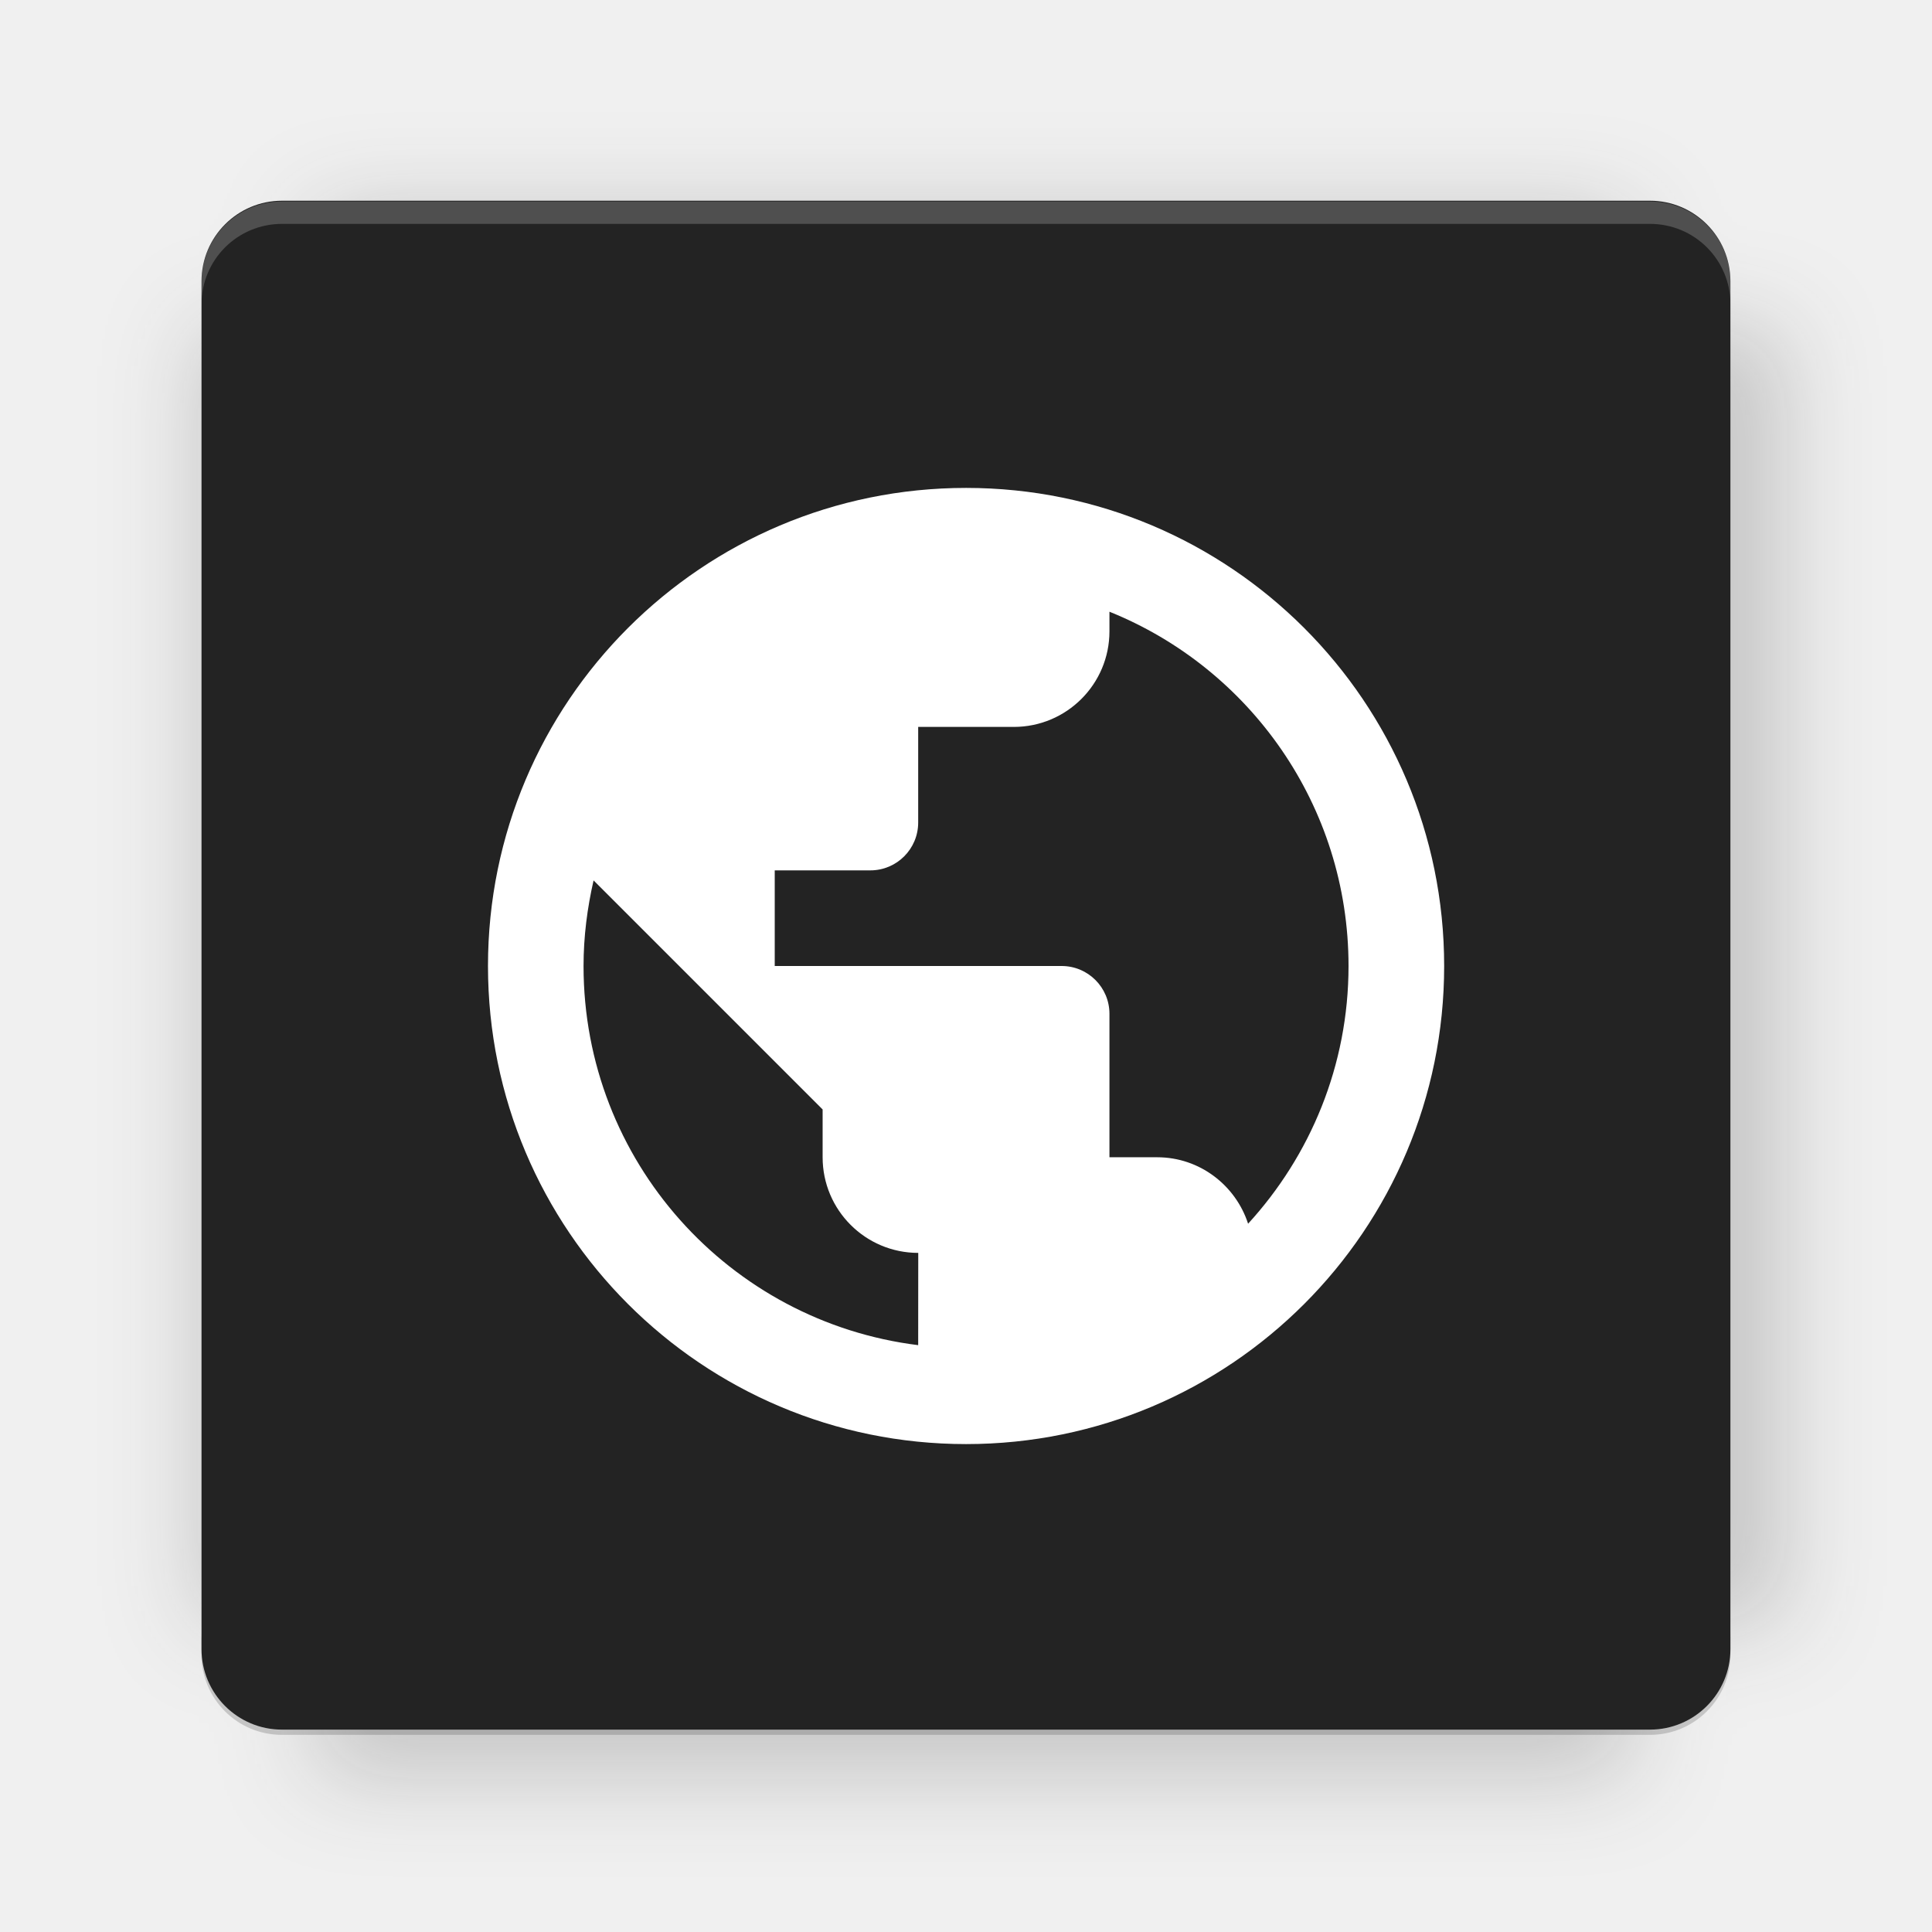
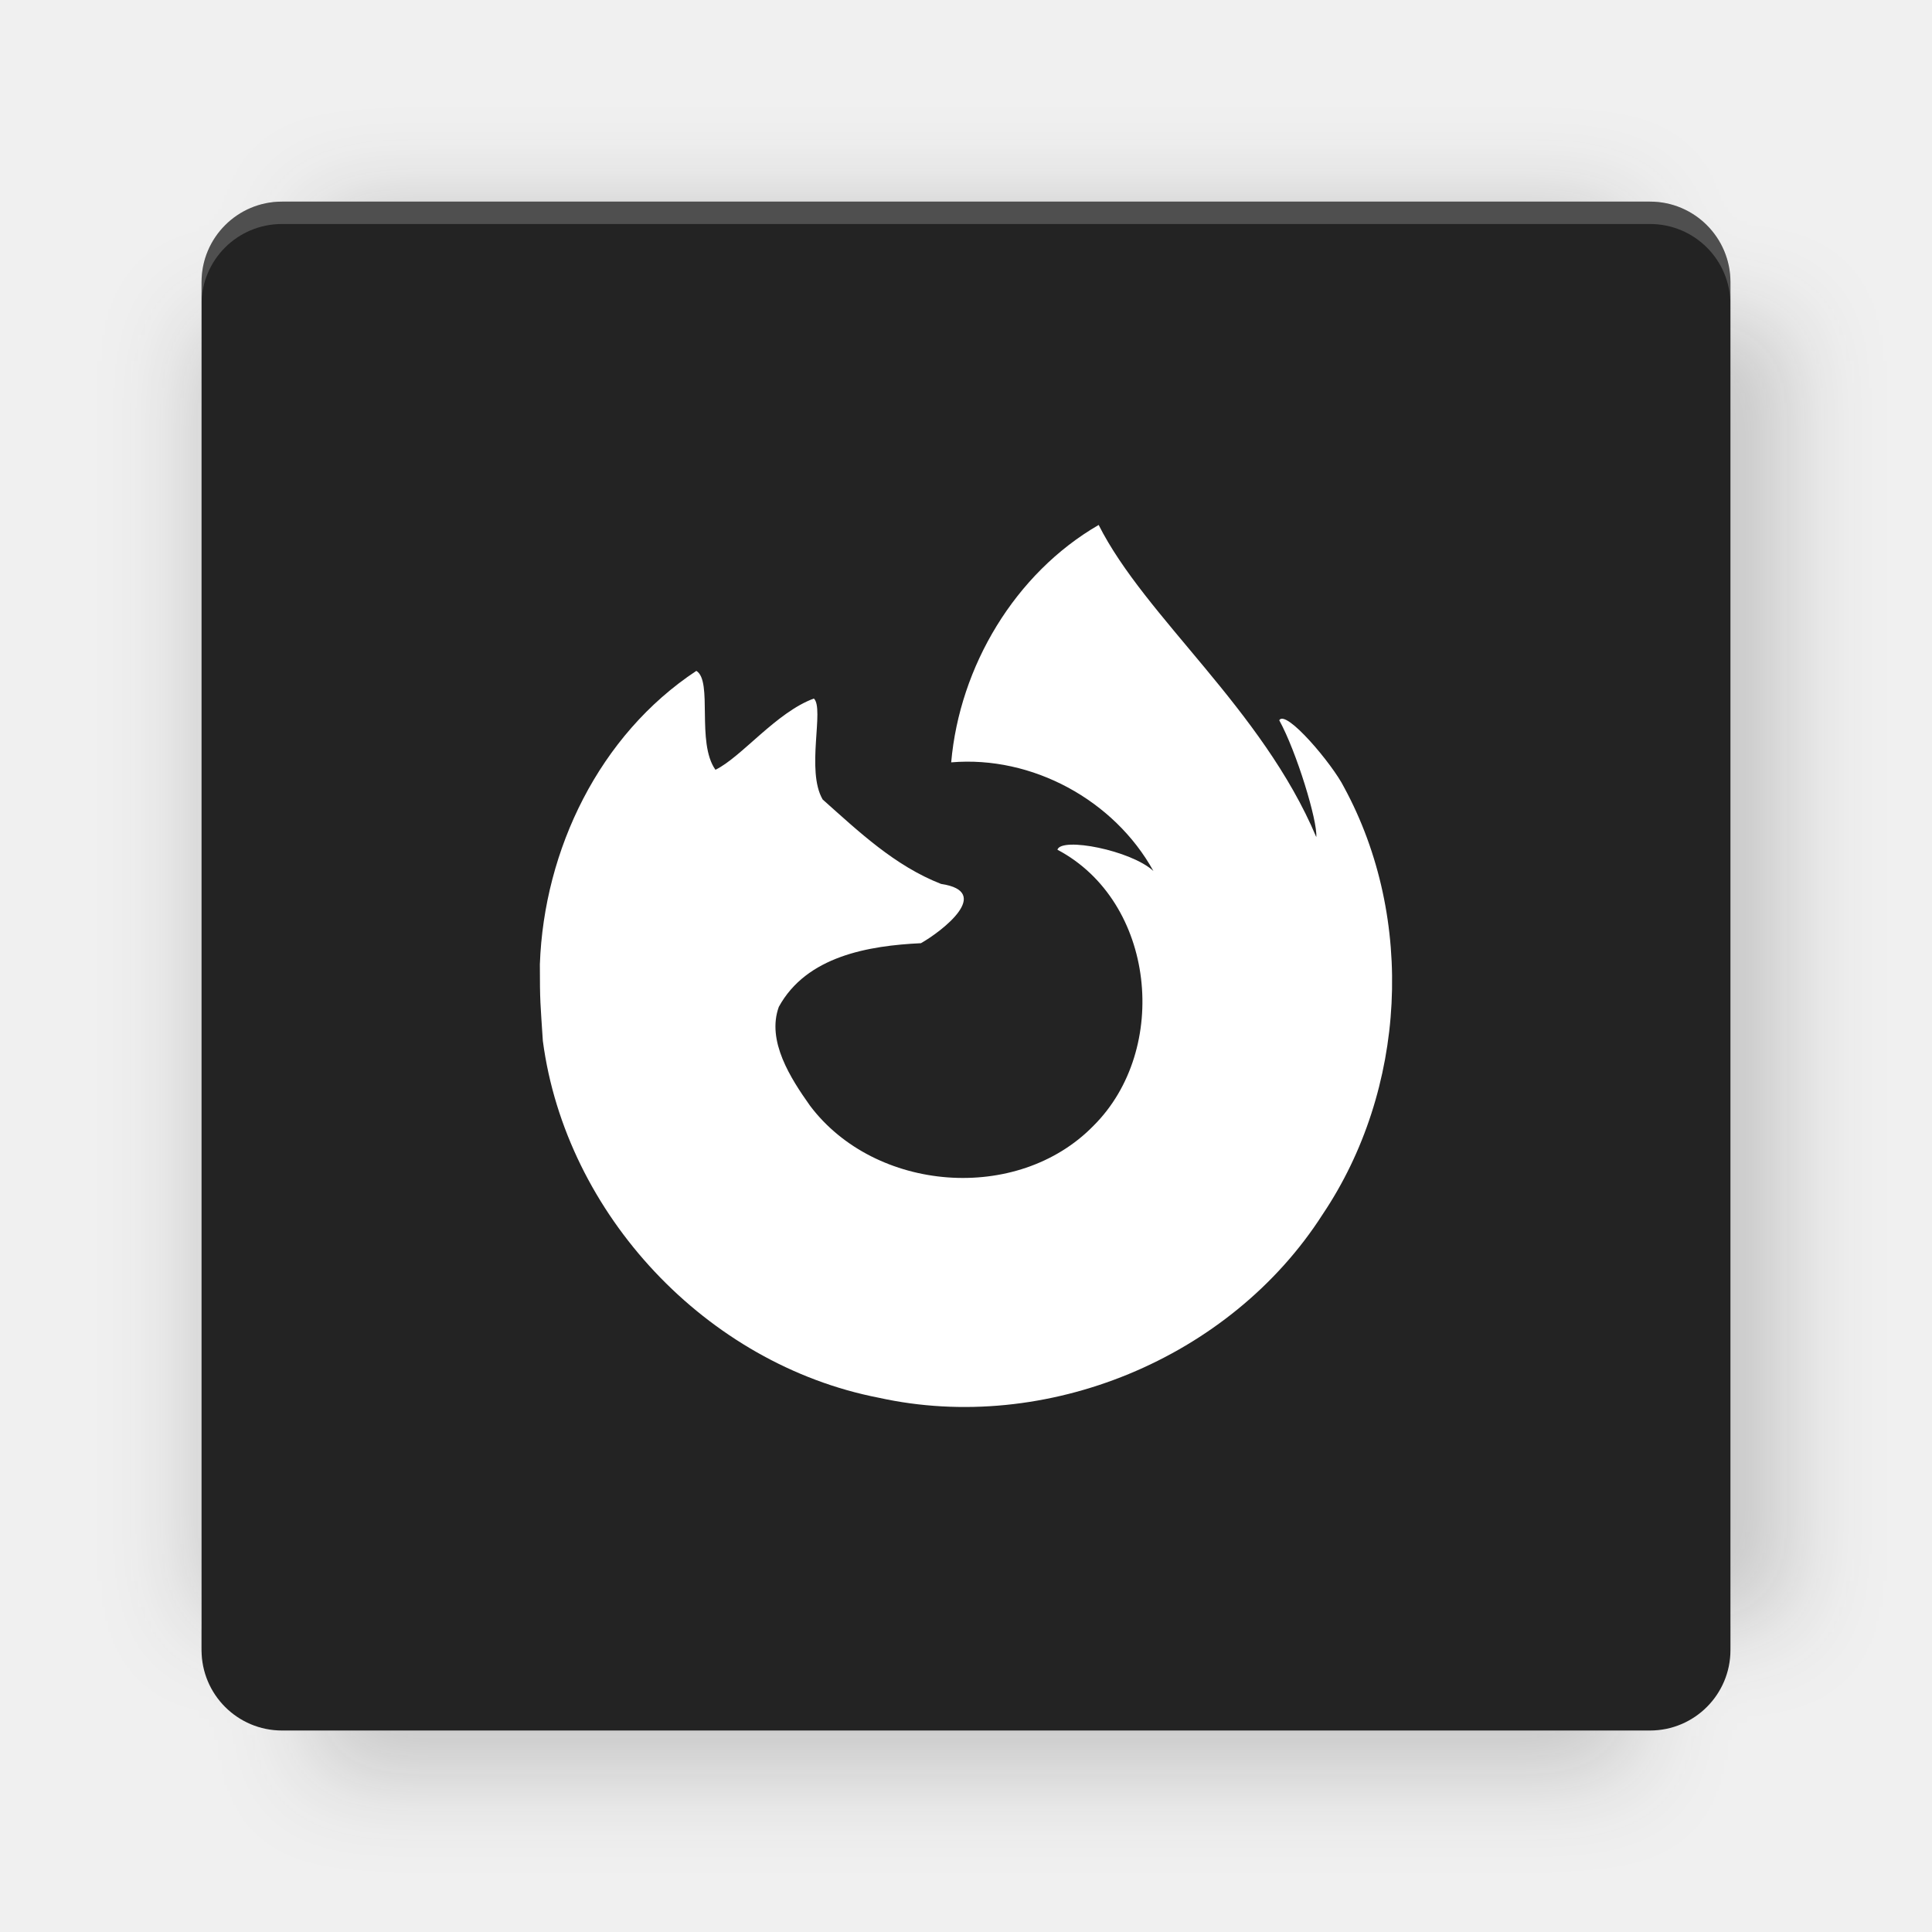
- <svg xmlns="http://www.w3.org/2000/svg" version="1.1" viewBox="0 0 26.95 26.95">
+ <svg xmlns="http://www.w3.org/2000/svg" version="1.1" viewBox="0 0 28.747 28.747">
  <defs>
    <filter id="filter6206-7" color-interpolation-filters="sRGB">
      <feGaussianBlur stdDeviation="0.658" />
    </filter>
  </defs>
-   <g transform="translate(0 -1025.4)">
-     <path transform="matrix(1.0107 0 0 .99762 -.087875 2.579)" d="m4.418 1028.2v1.605h-1.605v18.192h1.605v2.14h18.192v-2.14h2.14v-18.192h-2.14v-1.605h-18.192z" fill="#232323" filter="url(#filter6206-7)" opacity=".2" />
-     <rect x="2.811" y="1028.2" width="21.327" height="21.327" rx="1.123" ry="1.123" fill="#232323" />
-     <g transform="translate(-20.925 990.46)">
-       <path d="m0 0h48v48h-48z" fill="none" />
-       <g transform="matrix(.33601 0 0 .33601 1.434 68.477)">
-         <path d="m0 0h48v48h-48z" fill="none" />
+   <g transform="translate(0 -1093.8)">
+     <path transform="matrix(1.0781 0 0 1.0641 -.093733 2.7509)" d="m4.418 1028.2v1.605h-1.605v18.192h1.605v2.14h18.192v-2.14h2.14v-18.192h-2.14v-1.605z" fill="#232323" filter="url(#filter6206-7)" opacity=".2" />
+     <rect x="2.999" y="1096.8" width="22.749" height="22.749" rx="1.197" ry="1.197" fill="#232323" />
+     <g transform="translate(-22.32 1056.5)">
+       <path d="m0 0h51.2v51.2h-51.2z" fill="none" stroke-width="1.067" />
+       <g transform="matrix(.33601 0 0 .33601 1.5296 73.043)">
+         <path d="m0 0h51.2v51.2h-51.2z" fill="none" stroke-width="1.067" />
      </g>
-       <g transform="matrix(.37187 0 0 .37187 36.377 59.287)">
-         <path d="m0 0h48v48h-48z" fill="none" />
-         <g transform="matrix(2.6891 0 0 2.6891 -77.724 -45.422)">
-           <path d="m0 0h48v48h-48z" fill="none" />
+       <g transform="matrix(.37187 0 0 .37187 38.802 63.239)">
+         <path d="m0 0h51.2v51.2h-51.2z" fill="none" stroke-width="1.067" />
+         <g transform="matrix(2.6891 0 0 2.6891 -82.906 -48.45)">
+           <path d="m0 0h51.2v51.2h-51.2z" fill="none" stroke-width="1.067" />
        </g>
      </g>
    </g>
-     <path transform="translate(0 1025.4)" d="m3.934 2.811c-0.622 0-1.123 0.501-1.123 1.123v0.312c0-0.622 0.501-1.123 1.123-1.123h19.082c0.622 0 1.123 0.501 1.123 1.123v-0.312c0-0.622-0.501-1.123-1.123-1.123h-19.082z" fill="#fff" opacity=".2" />
-     <rect x="120" y="512.36" width="40" height="40" fill="none" />
-     <rect x="120" y="592.36" width="40" height="40" fill="none" />
-     <rect x="120" y="632.36" width="40" height="40" fill="none" />
-     <rect x="120" y="552.36" width="40" height="40" fill="none" />
-     <rect x="120" y="672.36" width="40" height="40" fill="none" />
-     <rect x="200" y="512.36" width="40" height="40" fill="none" />
-     <rect x="200" y="592.36" width="40" height="40" fill="none" />
-     <rect x="200" y="632.36" width="40" height="40" fill="none" />
-     <rect x="200" y="552.36" width="40" height="40" fill="none" />
-     <rect x="200" y="672.36" width="40" height="40" fill="none" />
-     <rect x="280" y="512.36" width="40" height="40" fill="none" />
-     <rect x="280" y="592.36" width="40" height="40" fill="none" />
-     <rect x="280" y="632.36" width="40" height="40" fill="none" />
-     <rect x="280" y="552.36" width="40" height="40" fill="none" />
-     <rect x="280" y="672.36" width="40" height="40" fill="none" />
-     <rect x="160" y="512.36" width="40" height="40" fill="none" />
-     <rect x="160" y="592.36" width="40" height="40" fill="none" />
-     <rect x="160" y="632.36" width="40" height="40" fill="none" />
-     <rect x="160" y="552.36" width="40" height="40" fill="none" />
-     <rect x="160" y="672.36" width="40" height="40" fill="none" />
-     <rect x="240" y="512.36" width="40" height="40" fill="none" />
-     <rect x="240" y="592.36" width="40" height="40" fill="none" />
-     <rect x="240" y="632.36" width="40" height="40" fill="none" />
-     <rect x="240" y="552.36" width="40" height="40" fill="none" />
-     <rect x="240" y="672.36" width="40" height="40" fill="none" />
-     <rect x="120" y="712.36" width="40" height="40" fill="none" />
-     <rect x="200" y="712.36" width="40" height="40" fill="none" />
-     <rect x="280" y="712.36" width="40" height="40" fill="none" />
-     <rect x="160" y="712.36" width="40" height="40" fill="none" />
-     <rect x="240" y="712.36" width="40" height="40" fill="none" />
-     <rect x="320" y="552.36" width="40" height="40" fill="none" />
-     <rect x="320" y="592.36" width="40" height="40" fill="none" />
-     <rect x="320" y="672.36" width="40" height="40" fill="none" />
-     <rect x="320" y="512.36" width="40" height="40" fill="none" />
-     <rect x="320" y="632.36" width="40" height="40" fill="none" />
-     <rect x="320" y="712.36" width="40" height="40" fill="none" />
-     <rect x="150" y="542.36" width="180" height="180" fill="none" />
-     <g transform="matrix(.37344 0 0 .37344 4.4375 1028.8)">
-       <path d="m0 0h48v48h-48z" fill="none" />
+     <path d="m4.196 1096.8c-0.663 0-1.198 0.535-1.198 1.198v0.333c0-0.663 0.535-1.198 1.198-1.198h20.354c0.663 0 1.198 0.534 1.198 1.198v-0.333c0-0.663-0.535-1.198-1.198-1.198z" fill="#fff" opacity=".2" />
+     <rect x="128" y="546.52" width="42.667" height="42.667" fill="none" stroke-width="1.067" />
+     <rect x="128" y="631.85" width="42.667" height="42.667" fill="none" stroke-width="1.067" />
+     <rect x="128" y="674.52" width="42.667" height="42.667" fill="none" stroke-width="1.067" />
+     <rect x="128" y="589.19" width="42.667" height="42.667" fill="none" stroke-width="1.067" />
+     <rect x="128" y="717.19" width="42.667" height="42.667" fill="none" stroke-width="1.067" />
+     <rect x="213.33" y="546.52" width="42.667" height="42.667" fill="none" stroke-width="1.067" />
+     <rect x="213.33" y="631.85" width="42.667" height="42.667" fill="none" stroke-width="1.067" />
+     <rect x="213.33" y="674.52" width="42.667" height="42.667" fill="none" stroke-width="1.067" />
+     <rect x="213.33" y="589.19" width="42.667" height="42.667" fill="none" stroke-width="1.067" />
+     <rect x="213.33" y="717.19" width="42.667" height="42.667" fill="none" stroke-width="1.067" />
+     <rect x="298.67" y="546.52" width="42.667" height="42.667" fill="none" stroke-width="1.067" />
+     <rect x="298.67" y="631.85" width="42.667" height="42.667" fill="none" stroke-width="1.067" />
+     <rect x="298.67" y="674.52" width="42.667" height="42.667" fill="none" stroke-width="1.067" />
+     <rect x="298.67" y="589.19" width="42.667" height="42.667" fill="none" stroke-width="1.067" />
+     <rect x="298.67" y="717.19" width="42.667" height="42.667" fill="none" stroke-width="1.067" />
+     <rect x="170.67" y="546.52" width="42.667" height="42.667" fill="none" stroke-width="1.067" />
+     <rect x="170.67" y="631.85" width="42.667" height="42.667" fill="none" stroke-width="1.067" />
+     <rect x="170.67" y="674.52" width="42.667" height="42.667" fill="none" stroke-width="1.067" />
+     <rect x="170.67" y="589.19" width="42.667" height="42.667" fill="none" stroke-width="1.067" />
+     <rect x="170.67" y="717.19" width="42.667" height="42.667" fill="none" stroke-width="1.067" />
+     <rect x="256" y="546.52" width="42.667" height="42.667" fill="none" stroke-width="1.067" />
+     <rect x="256" y="631.85" width="42.667" height="42.667" fill="none" stroke-width="1.067" />
+     <rect x="256" y="674.52" width="42.667" height="42.667" fill="none" stroke-width="1.067" />
+     <rect x="256" y="589.19" width="42.667" height="42.667" fill="none" stroke-width="1.067" />
+     <rect x="256" y="717.19" width="42.667" height="42.667" fill="none" stroke-width="1.067" />
+     <rect x="128" y="759.85" width="42.667" height="42.667" fill="none" stroke-width="1.067" />
+     <rect x="213.33" y="759.85" width="42.667" height="42.667" fill="none" stroke-width="1.067" />
+     <rect x="298.67" y="759.85" width="42.667" height="42.667" fill="none" stroke-width="1.067" />
+     <rect x="170.67" y="759.85" width="42.667" height="42.667" fill="none" stroke-width="1.067" />
+     <rect x="256" y="759.85" width="42.667" height="42.667" fill="none" stroke-width="1.067" />
+     <rect x="341.33" y="589.19" width="42.667" height="42.667" fill="none" stroke-width="1.067" />
+     <rect x="341.33" y="631.85" width="42.667" height="42.667" fill="none" stroke-width="1.067" />
+     <rect x="341.33" y="717.19" width="42.667" height="42.667" fill="none" stroke-width="1.067" />
+     <rect x="341.33" y="546.52" width="42.667" height="42.667" fill="none" stroke-width="1.067" />
+     <rect x="341.33" y="674.52" width="42.667" height="42.667" fill="none" stroke-width="1.067" />
+     <rect x="341.33" y="759.85" width="42.667" height="42.667" fill="none" stroke-width="1.067" />
+     <rect x="160" y="578.52" width="192" height="192" fill="none" stroke-width="1.067" />
+     <g transform="matrix(.37344 0 0 .37344 4.7333 1097.4)">
+       <path d="m0 0h51.2v51.2h-51.2z" fill="none" stroke-width="1.067" />
    </g>
-     <g transform="matrix(.36471 0 0 .36471 4.8146 1028.8)">
-       <path d="m0 0h48v48h-48z" fill="none" />
+     <g transform="matrix(.36471 0 0 .36471 5.1356 1097.4)">
+       <path d="m0 0h51.2v51.2h-51.2z" fill="none" stroke-width="1.067" />
    </g>
-     <g transform="matrix(.41585 0 0 .41585 79.055 989.88)">
-       <g transform="matrix(.062269 0 0 .062269 -26.473 173.71)">
-         <g transform="matrix(38.618 0 0 38.618 13804 -12696)">
-           <g transform="matrix(.71436 0 0 .71436 -375.49 176.57)">
-             <path transform="matrix(1.3999 0 0 1.3999 525.63 -247.17)" d="m490.56 95.75c-121.72 0.185-342.34 0.091-468.16 0.094-1.555 6.974-2.406 14.232-2.406 21.688v76.344c139.06 0.494 331.32 0.255 472.97 0.25v-76.594c0-7.487-0.839-14.78-2.406-21.781zm-307.19 197.94c-52.495-3e-3 -106.38 0.12-163.38 0.375v92.844c191.76-0.263 282.43-0.093 472.97-0.219v-92.25c-109.29-0.355-208.43-0.744-309.59-0.75z" opacity="0" />
+     <g transform="matrix(.41585 0 0 .41585 84.325 1055.9)">
+       <g transform="matrix(.062269 0 0 .062269 -28.238 185.29)">
+         <g transform="matrix(38.618 0 0 38.618 14724 -13542)">
+           <g transform="matrix(.71436 0 0 .71436 -400.52 188.34)">
+             <path d="m1293.2-120.67c-181.75 0.276-511.18 0.135-699.05 0.14-2.322 10.413-3.593 21.251-3.593 32.384v114c207.65 0.737 494.72 0.381 706.23 0.373v-114.37c0-11.18-1.252-22.07-3.593-32.523zm-458.69 295.56c-78.385-4e-3 -158.85 0.179-243.95 0.56v138.63c286.34-0.393 421.73-0.138 706.23-0.327v-137.75c-163.2-0.53-311.22-1.111-462.28-1.12z" opacity="0" stroke-width="1.493" />
          </g>
        </g>
      </g>
    </g>
-     <path d="m23.015 1049.6c0.622 0 1.123-0.501 1.123-1.123v-0.312c0 0.622-0.501 1.123-1.123 1.123h-19.082c-0.622 0-1.123-0.501-1.123-1.123v0.312c0 0.622 0.501 1.123 1.123 1.123h19.082z" fill="#232323" opacity=".2" />
+     <path d="m24.549 1119.5c0.663 0 1.198-0.535 1.198-1.198v-0.333c0 0.663-0.535 1.198-1.198 1.198h-20.354c-0.663 0-1.198-0.535-1.198-1.198v0.333c0 0.663 0.535 1.198 1.198 1.198z" fill="#232323" opacity=".2" />
  </g>
-   <path d="m17.41 17.07c-0.173-0.534-0.674-0.927-1.267-0.927h-0.667v-2.001a0.667 0.667 0 0 0-0.667-0.667h-4.002v-1.334h1.334a0.667 0.667 0 0 0 0.667-0.667v-1.334h1.334a1.334 1.334 0 0 0 1.334-1.334v-0.273c1.954 0.787 3.335 2.701 3.335 4.942 0 1.387-0.534 2.648-1.401 3.595m-4.602 1.694c-2.634-0.327-4.668-2.568-4.668-5.289 0-0.414 0.053-0.814 0.14-1.194l3.195 3.195v0.667a1.334 1.334 0 0 0 1.334 1.334m0.667-10.671a6.669 6.669 0 0 0-6.669 6.669 6.669 6.669 0 0 0 6.669 6.669 6.669 6.669 0 0 0 6.669-6.669 6.669 6.669 0 0 0-6.669-6.669z" fill="#fff" />
+   <g transform="matrix(.16405 0 0 .16405 7.1905 7.8111)" stroke-width="1.081">
+     <path d="m55.817-2.0857e-4c-7.588 4.393-12.611 12.83-13.375 21.532 7.339-0.627 14.781 3.419 18.34 9.852-2.032-1.876-8.344-3.103-8.706-1.929 8.897 4.704 10.245 18.112 3.267 25.044-6.896 7.061-19.797 6.018-25.702-1.821-1.767-2.49-3.955-5.887-2.832-8.972 2.519-4.595 8.141-5.547 12.889-5.772 1.895-1.069 6.576-4.671 1.824-5.376-4.2-1.645-7.442-4.723-10.737-7.658-1.539-2.631 0.177-8.255-0.798-9.156-3.409 1.243-6.583 5.33-8.927 6.461-1.761-2.476-0.212-8.049-1.732-8.97-8.789 5.804-13.825 16.216-14.193 26.614 0 3.478 0.048 3.478 0.27 6.947 2.085 15.752 14.86 29.333 30.459 32.364 15.161 3.349 31.888-3.532 40.265-16.625 7.591-11.28 8.438-26.806 1.94-38.757-1.028-2.06-5.271-7.103-5.872-6.065 1.574 2.862 3.485 9.147 3.36 10.598-4.918-11.656-15.522-19.927-19.739-28.313zm19.958 28.864c0.233 2.685 0.219 2.707 0 0zm-16.501 0.088 0.209 0.264z" fill="#fff" />
+     <path d="m43.825 33.789c-0.064 0.964-3.47 4.289-4.661 4.289-11.021 0-12.81 6.667-12.81 6.667 0.488 5.614 4.4 10.238 9.129 12.684 0.216 0.112 0.435 0.213 0.654 0.312q0.569 0.252 1.138 0.466a17.235 17.235 0 0 0 5.043 0.973c19.317 0.906 23.059-23.1 9.119-30.066a13.38 13.38 0 0 1 9.345 2.269 19.56 19.56 0 0 0-16.982-9.917c-0.46 0-0.91 0.038-1.362 0.069a19.387 19.387 0 0 0-10.666 4.111c0.591 0.5 1.258 1.168 2.663 2.553 2.63 2.591 9.375 5.275 9.39 5.59z" fill="none" />
+   </g>
  <g display="none" fill="none">
-     <rect transform="rotate(90)" x="7.334" y="-19.616" width="12.282" height="12.282" display="inline" stroke="#000" stroke-width=".066" />
-     <rect x="6.773" y="8.112" width="13.405" height="10.726" stroke="#5261ff" stroke-linecap="round" stroke-linejoin="round" stroke-width=".065" />
-     <rect transform="rotate(90)" x="6.773" y="-18.838" width="13.405" height="10.726" display="inline" stroke="#0f0" stroke-linecap="round" stroke-linejoin="round" stroke-width=".065" />
+     <rect transform="rotate(90)" x="7.823" y="-20.923" width="13.1" height="13.1" display="inline" stroke="#000" stroke-width=".07" />
+     <rect x="7.224" y="8.653" width="14.298" height="11.441" stroke="#5261ff" stroke-linecap="round" stroke-linejoin="round" stroke-width=".07" />
+     <rect transform="rotate(90)" x="7.224" y="-20.094" width="14.298" height="11.441" display="inline" stroke="#0f0" stroke-linecap="round" stroke-linejoin="round" stroke-width=".07" />
  </g>
</svg>
